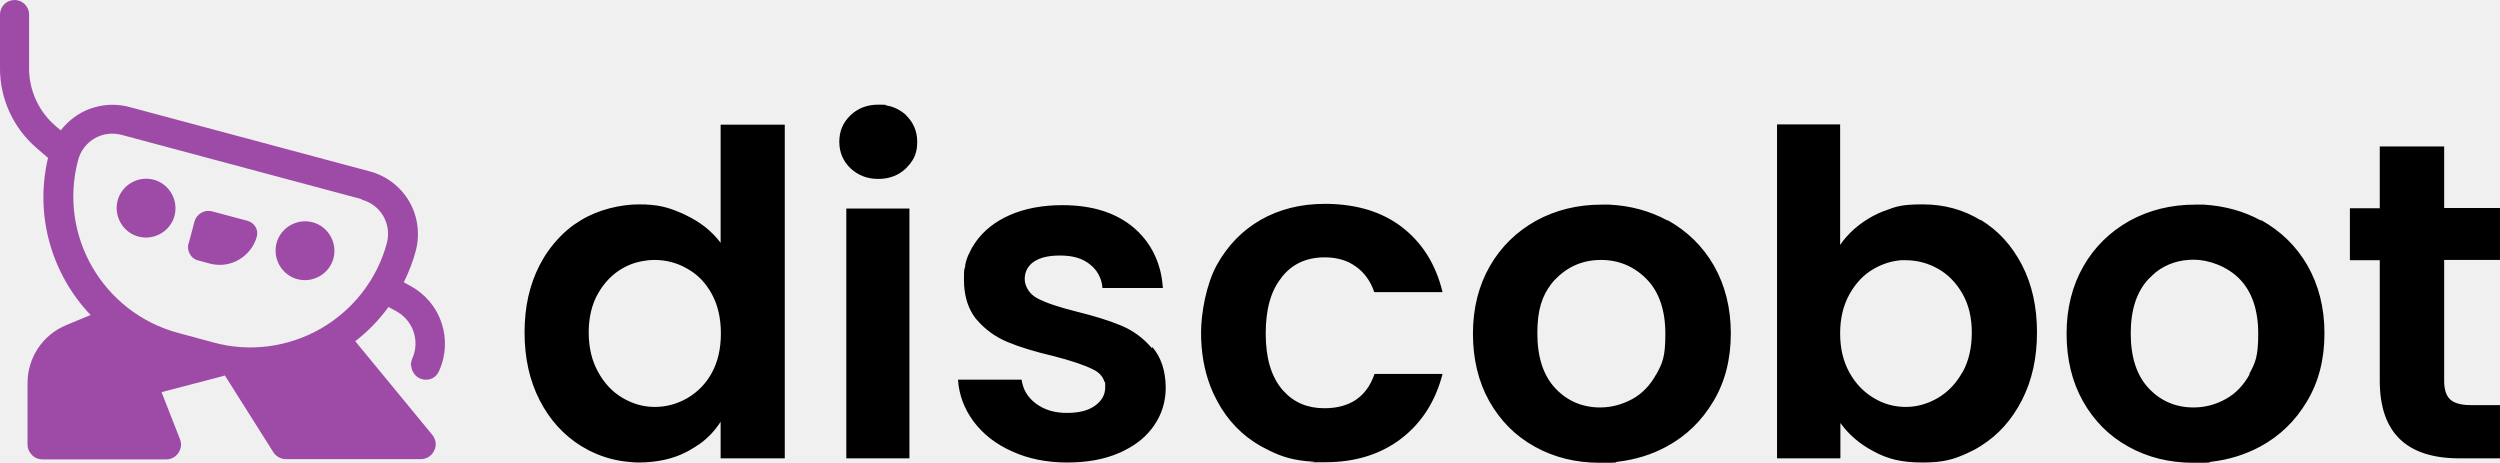
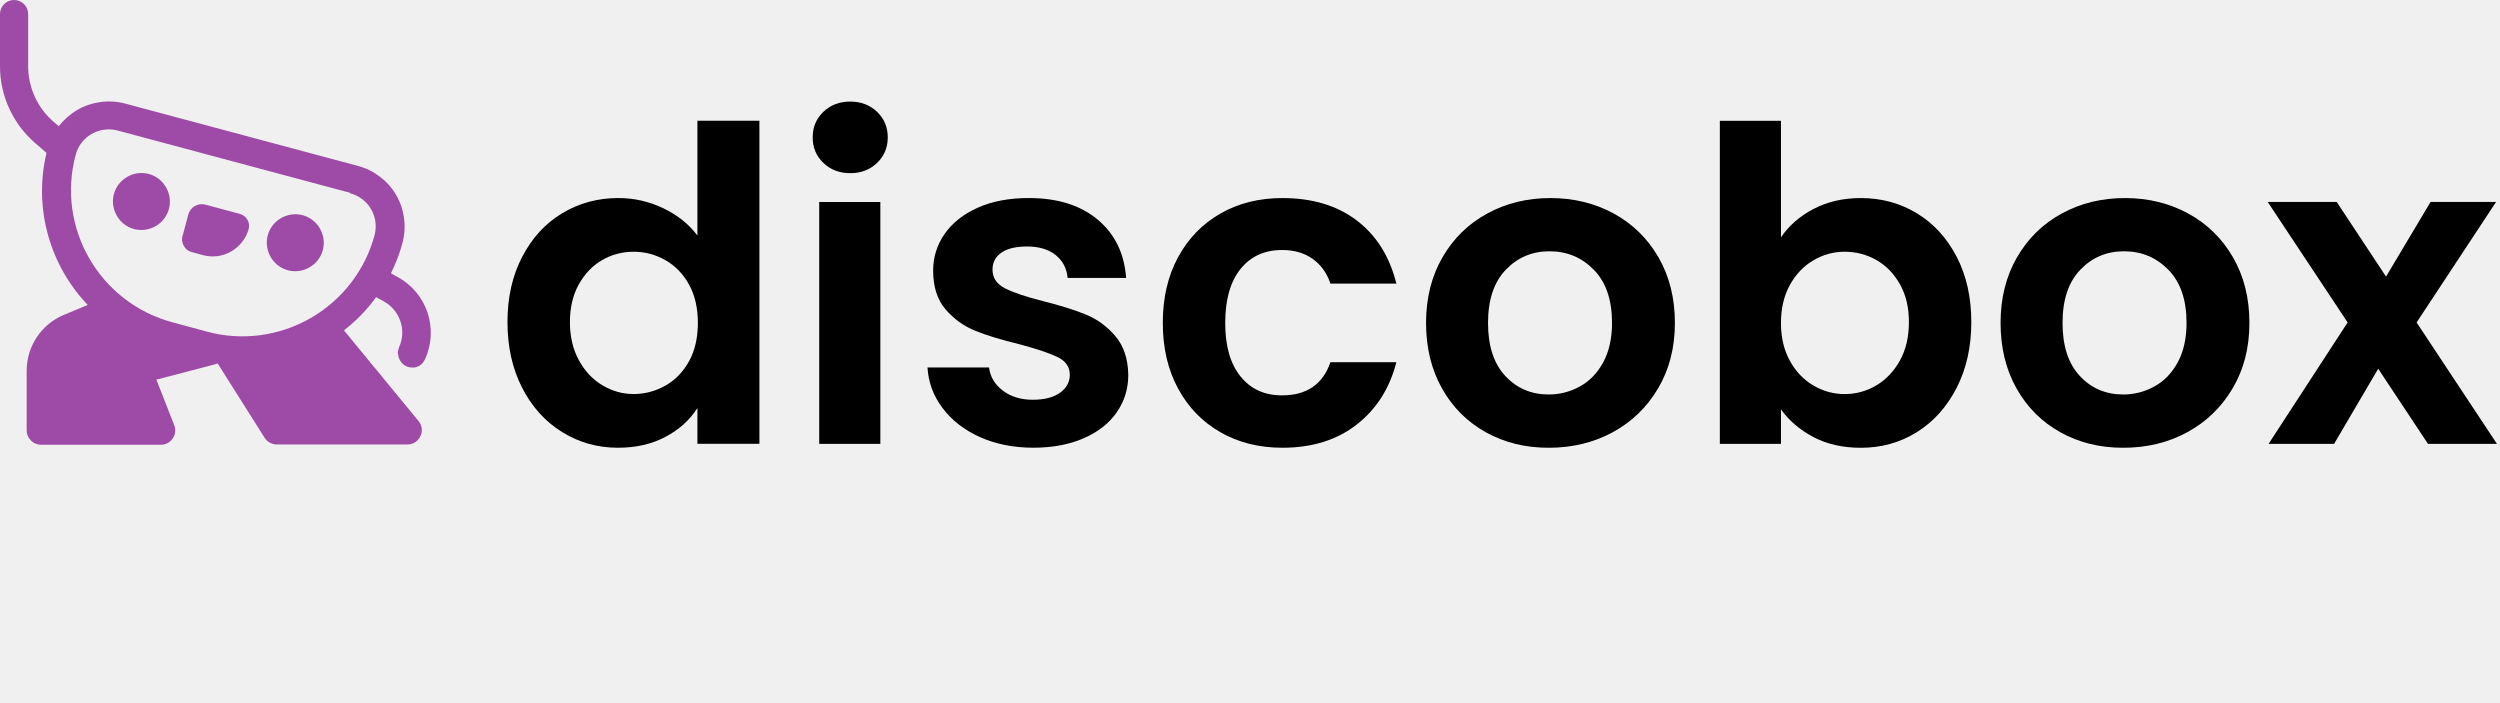
- <svg xmlns="http://www.w3.org/2000/svg" id="Layer_1" version="1.1" viewBox="123.4 193.7 962.7 178.2">
+ <svg xmlns="http://www.w3.org/2000/svg" id="Layer_1" data-name="Layer 1" viewBox="0 0 994.39 279.52">
  <defs>
    <style>
-       .st1 {
-         fill: #fff;
-       }
- 
-       .st1, .st2 {
+       .cls-1 {
+         fill: #9e4aa7;
        fill-rule: evenodd;
-       }
- 
-       .st2 {
-         fill: #9e4aa7;
-       }
- 
-       .st3 {
-         fill: #000;
      }
    </style>
  </defs>
-   <path class="st3" d="M400.9,241.7h0v45.5c-3.4-4.5-7.8-8-13.5-10.7-.7-.4-1.5-.7-2.2-1-4.7-2-8.6-3.1-15.7-3.1s-15.7,2-22.4,6.1c-.7.4-1.3.9-2,1.3-.2.1-.3.2-.5.3,0,0,0,0,0,0-3.9,2.8-7.3,6.3-10.2,10.4-1.2,1.7-2.2,3.4-3.2,5.3h0c-3.9,7.6-5.8,16.1-5.8,25.9s1.9,18.5,5.8,26.1c3.9,7.6,9.2,13.4,15.9,17.6,1,.6,2,1.1,3,1.7,4.3,2.2,9,3.7,13.9,4.3,1.8.2,3.6.4,5.3.4,7.1,0,13.5-1.4,18.9-4.3,1.7-.9,3.2-1.9,4.7-2.9,3.3-2.4,5.9-5.2,8-8.5v14.1h24.7s0,0,0,0v-128.5h-24.7ZM397.5,337.3c-2.3,4.2-5.5,7.4-9.4,9.7-4,2.3-8.2,3.4-12.6,3.4-4.4,0-8.5-1.2-12.4-3.5-3.9-2.3-7-5.6-9.4-10-2.4-4.3-3.6-9.4-3.6-15.2s1.2-10.8,3.6-15c2.4-4.2,5.5-7.4,9.3-9.6,2.4-1.4,4.8-2.3,7.5-2.8,1.6-.3,3.2-.5,4.9-.5,4.5,0,8.8,1.1,12.7,3.4,4,2.2,7.1,5.5,9.4,9.7s3.5,9.3,3.5,15.2-1.2,11-3.5,15.2ZM449.3,274h24.3v96.2h0s-24.3,0-24.3,0v-96.2h0ZM472.3,238.1c2.8,2.7,4.3,6.1,4.3,10.2s-1.1,6.6-3.3,9.1c-.3.4-.7.7-1,1.1-2.8,2.7-6.4,4.1-10.7,4.1s-7.8-1.4-10.7-4.1c-2.8-2.7-4.3-6.1-4.3-10.2s1.4-7.4,4.3-10.2c2.8-2.7,6.4-4.1,10.7-4.1s2.1,0,3.1.3c3,.5,5.5,1.8,7.7,3.8ZM567.2,327.4c3.3,3.9,5,9,5.1,15.4,0,5.6-1.5,10.5-4.6,14.9-2.7,3.9-6.4,7-11.2,9.4-.7.4-1.4.7-2.1,1-5.7,2.5-12.4,3.7-20.1,3.7s-14.9-1.4-21.2-4.3h0c-6.3-2.8-11.2-6.7-14.8-11.5-3.6-4.9-5.6-10.2-6-16.1h0s0,0,0,0h24.5c.5,3.7,2.3,6.8,5.5,9.2,3.2,2.4,7.1,3.6,11.9,3.6s8.3-.9,10.9-2.8c2.6-1.9,3.9-4.2,3.9-7.1s0-1.5-.3-2.1c-.6-2-2.1-3.7-4.5-4.8-3.2-1.6-8.2-3.3-15.2-5.1-7.2-1.7-13.1-3.5-17.6-5.4-4.6-1.9-8.5-4.7-11.8-8.5-.6-.6-1-1.3-1.5-2-2.3-3.6-3.5-8.1-3.5-13.5s.2-3.5.5-5.2c0,0,0-.2,0-.2,0-.1,0-.3,0-.4.4-1.7.9-3.3,1.7-4.7.6-1.4,1.4-2.7,2.3-4,3.1-4.4,7.5-7.9,13.2-10.4,5.7-2.5,12.5-3.8,20.2-3.8,11.5,0,20.6,2.9,27.4,8.6,5.1,4.3,8.5,9.8,10.2,16.3.6,2.2.9,4.5,1.1,7h-23.3c0,0,0-.2,0-.2-.1-1.4-.4-2.6-.9-3.8-.8-2-2.1-3.7-3.9-5.1-2.8-2.3-6.6-3.4-11.4-3.4s-7.8.8-10.2,2.4c-.3.2-.6.4-.8.6-1.8,1.6-2.7,3.6-2.7,6.1s1.6,5.7,4.9,7.4c3.2,1.7,8.3,3.4,15.1,5.1,6.9,1.7,12.7,3.5,17.2,5.4,4.5,1.9,8.4,4.7,11.7,8.6ZM616.9,300.6c-4.1,5-6.1,12.2-6.1,21.5s2,16.2,6.1,21.3c.2.3.5.6.8.9,4,4.4,9.2,6.6,15.7,6.6,9.8,0,16.3-4.4,19.3-13.2h26.2s0,0,0,0h0c-2.7,10.4-7.9,18.7-15.8,24.8-7.9,6.1-17.7,9.2-29.5,9.2s-2.8,0-4.2-.2c-7.7-.4-12.5-1.9-17.6-4.5-1-.5-1.9-1-2.9-1.5-7.2-4.1-12.8-9.9-16.8-17.4-1-1.9-1.9-3.8-2.7-5.9-2.3-6.1-3.5-12.9-3.5-20.4s2-18.7,6.1-26.1h0c4.1-7.4,9.7-13.2,16.8-17.3,7.2-4.1,15.4-6.2,24.7-6.2s.8,0,1.1,0c11.5.2,21,3.1,28.6,8.9,7.8,6,13.1,14.3,15.7,25.1h-26.2s0,0,0,0h-.1c-1.4-4.2-3.7-7.4-7-9.8-.8-.6-1.7-1.1-2.6-1.6-2.7-1.3-5.9-2-9.5-2-6.9,0-12.5,2.5-16.5,7.6ZM765.5,278.6c-6.8-3.7-14.3-5.7-22.4-6.1-1,0-2,0-3,0-9.3,0-17.7,2.1-25.2,6.2-7.5,4.2-13.5,10-17.8,17.5s-6.5,16.2-6.5,26,2.1,18.5,6.3,26c4.3,7.6,10.1,13.4,17.5,17.5,7.4,4.1,15.7,6.2,25,6.2s4.7-.1,7-.4c6.7-.8,13-2.7,18.7-5.8,7.6-4.1,13.6-9.9,18.1-17.5,4.5-7.5,6.7-16.2,6.7-26.1s-2.2-18.5-6.5-26.1c-4.3-7.5-10.3-13.3-17.8-17.5ZM761.2,337.8c-2.3,4.2-5.4,7.5-9.3,9.6h0c-3.9,2.1-8,3.2-12.3,3.2-6.9,0-12.7-2.5-17.3-7.4-4.6-4.9-6.9-12-6.9-21.1s1.8-14.4,5.4-19.1c.5-.6,1-1.3,1.6-1.8,4.7-4.9,10.6-7.4,17.5-7.4s12.8,2.5,17.6,7.4c4.8,4.9,7.2,12,7.2,21.1s-1.2,11.3-3.5,15.6ZM886.1,278.5c-6.7-4.1-14.1-6.1-22.3-6.1s-10.2.8-14.7,2.5c-1.5.5-2.9,1.2-4.3,1.9h0c-5.4,2.9-9.7,6.7-12.8,11.2v-46.4h-24.3c0,.1,0,.1,0,.1v128.5h24.3c0-.1.1-.1.1-.1v-13.5c3.2,4.4,7.4,8.1,12.8,10.9,5.3,2.9,10.6,4.3,18.8,4.3s12-1.2,17.3-3.6c1.8-.8,3.5-1.7,5.2-2.8,6.7-4.2,11.9-10,15.8-17.6,3.9-7.6,5.8-16.3,5.8-26.1s-1.9-18.5-5.8-26c-3.9-7.5-9.1-13.2-15.8-17.3ZM879.1,337c-2.4,4.3-5.5,7.6-9.4,9.9-3.9,2.3-8.1,3.5-12.4,3.5-4.4,0-8.5-1.1-12.3-3.4-3.9-2.3-7-5.5-9.4-9.8-2.4-4.3-3.6-9.3-3.6-15.1s1.2-10.8,3.6-15.1c2.4-4.3,5.5-7.6,9.4-9.8,3.3-1.9,6.8-3,10.5-3.3.5,0,1.1,0,1.6,0,4.5,0,8.7,1.1,12.6,3.3,3.9,2.2,7,5.4,9.4,9.6,2.4,4.2,3.6,9.1,3.6,15s-1.2,11-3.6,15.3ZM994,278.6c-6.6-3.6-13.9-5.6-21.9-6.1-1.1,0-2.3,0-3.4,0-9.3,0-17.7,2.1-25.2,6.2-7.5,4.2-13.5,10-17.8,17.5s-6.5,16.2-6.5,26,2.1,18.5,6.3,26c4.3,7.6,10.1,13.4,17.5,17.5h0c7.4,4.1,15.7,6.2,25,6.2s4.7-.1,7-.4c6.7-.8,12.9-2.7,18.7-5.8,7.6-4.1,13.6-9.9,18.1-17.5,4.5-7.5,6.7-16.2,6.7-26.1s-2.2-18.5-6.5-26.1c-4.3-7.5-10.3-13.3-17.8-17.5ZM989.7,337.8c-2.3,4.2-5.4,7.5-9.3,9.6h0c-3.8,2.1-7.9,3.2-12.3,3.2-6.9,0-12.7-2.5-17.3-7.4-4.6-4.9-6.9-12-6.9-21.1s2.3-16.2,7-21.1c.9-.9,1.8-1.7,2.7-2.5,4.1-3.2,9-4.8,14.6-4.8s12.8,2.5,17.6,7.4c4.8,4.9,7.2,12,7.2,21.1s-1.2,11.3-3.5,15.6ZM1064.6,293.9v46.6c0,3.2.8,5.6,2.3,7,1.5,1.4,4.1,2.2,7.8,2.2h11.1s.3,0,.3,0v20.5h-.3s-15.3,0-15.3,0c-20.5,0-30.7-10-30.7-29.9v-46.4h-11.2s-.3,0-.3,0v-20h11.5v-23.8h24.5c0,0,.3,0,.3,0v23.7h21.2c0,0,.3,0,.3,0v20h-21.5Z" />
-   <path class="st2" d="M281.6,334.3c0-.8.3-1.9.5-2.4,3.1-6.7.5-14.7-6-18.3l-3.1-1.7c-3.6,5-7.9,9.4-12.8,13.2l29.7,36.1c1.4,1.7,1.7,4.1.7,6-.9,2-2.9,3.3-5.1,3.3h-52c-1.9,0-3.8-1-4.8-2.6l-18.7-29.6h-.2c-.4.2-.8.3-1.2.4l-23,6,7.1,18.1c.7,1.8.5,3.7-.6,5.3-1.1,1.6-2.8,2.5-4.7,2.5h-47.7c-1.5,0-3-.6-4-1.7-1.1-1.1-1.7-2.5-1.7-4v-23.7c0-9.8,5.9-18.6,14.9-22.3l9.4-3.9c-14.9-15.6-21.7-38.2-16.4-60.5l-4.3-3.7c-9-7.7-14.2-18.9-14.2-30.7v-20.8c0-3.1,2.5-5.6,5.6-5.6s5.6,2.5,5.6,5.6v20.8c0,8.5,3.8,16.7,10.3,22.2l1.9,1.6c2-2.6,4.5-4.8,7.4-6.5h0c5.7-3.3,12.6-4.2,19-2.5l92.6,24.8c6.4,1.7,11.9,5.9,15.2,11.6q2.2,3.8,0,0c3.3,5.7,4.2,12.6,2.5,19-1.1,4.2-2.7,8.2-4.6,12.1l2.7,1.5c11.7,6.4,16.4,20.7,10.8,32.8-1.7,3.6-5.1,3.2-5.1,3.2-3.1,0-5.4-2.5-5.6-5.6h-.1ZM262.7,270.6c3.5.9,6.5,3.2,8.3,6.3s2.3,6.8,1.4,10.3c-3.7,13.9-12.9,25.8-25.4,33h0c-12.5,7.2-27.4,9.2-41.3,5.4l-13.7-3.7c-29-7.8-46.3-37.6-38.5-66.6.9-3.5,3.2-6.5,6.3-8.3s6.8-2.3,10.3-1.4l92.6,24.8v.2Z" />
-   <path class="st2" d="M243.8,279.3c-6-1.6-12.3,2-13.9,8-1.6,6,2,12.3,8,13.9s12.3-2,13.9-8-2-12.3-8-13.9Z" />
-   <path class="st2" d="M196,287.4c-.4,1.4-.2,2.9.5,4.1.7,1.3,1.9,2.2,3.3,2.5l4.4,1.2c3.8,1,7.8.5,11.2-1.5s5.9-5.2,6.9-8.9c.3-1.2.2-2.6-.5-3.7-.6-1.1-1.7-1.9-2.9-2.3l-13.8-3.7c-3-.8-6,1-6.8,3.9-.7,2.6-1.5,5.7-2.2,8.3h0Z" />
-   <path class="st2" d="M182.6,262.9c6,1.6,9.6,7.9,8,13.9s-7.9,9.6-13.9,8h0c-6-1.6-9.6-7.9-8-13.9s7.9-9.6,13.9-8h0Z" />
+   <g>
+     <path d="M207.68,102.22c3.88-7.52,9.17-13.31,15.89-17.37,6.71-4.05,14.18-6.08,22.4-6.08,6.25,0,12.21,1.36,17.89,4.08,5.67,2.72,10.19,6.34,13.54,10.85v-45.67h24.66v128.5h-24.66v-14.24c-3.01,4.75-7.24,8.57-12.68,11.46-5.44,2.89-11.75,4.34-18.93,4.34-8.1,0-15.51-2.08-22.23-6.25-6.72-4.17-12.01-10.04-15.89-17.63-3.88-7.58-5.82-16.29-5.82-26.13s1.94-18.35,5.82-25.87ZM274.1,113.24c-2.32-4.22-5.44-7.47-9.38-9.72-3.94-2.26-8.16-3.39-12.68-3.39s-8.68,1.1-12.5,3.3c-3.82,2.2-6.92,5.41-9.29,9.64-2.37,4.23-3.56,9.23-3.56,15.02s1.19,10.85,3.56,15.19c2.37,4.34,5.5,7.67,9.38,9.98,3.88,2.32,8.02,3.47,12.42,3.47s8.74-1.13,12.68-3.39c3.93-2.26,7.06-5.5,9.38-9.72,2.31-4.22,3.47-9.29,3.47-15.19s-1.16-10.97-3.47-15.19Z" />
+     <path d="M327.5,64.8c-2.84-2.72-4.25-6.1-4.25-10.16s1.42-7.44,4.25-10.16c2.84-2.72,6.4-4.08,10.68-4.08s7.84,1.36,10.68,4.08c2.84,2.72,4.25,6.11,4.25,10.16s-1.42,7.44-4.25,10.16c-2.84,2.72-6.4,4.08-10.68,4.08s-7.84-1.36-10.68-4.08ZM350.16,80.34v96.2h-24.31v-96.2h24.31Z" />
+     <path d="M389.75,173.85c-6.25-2.84-11.2-6.69-14.85-11.55-3.65-4.86-5.64-10.25-5.99-16.15h24.48c.46,3.71,2.28,6.77,5.47,9.2,3.18,2.43,7.15,3.65,11.9,3.65s8.25-.93,10.85-2.78c2.6-1.85,3.91-4.22,3.91-7.12,0-3.13-1.59-5.47-4.78-7.03-3.19-1.56-8.25-3.27-15.19-5.12-7.18-1.74-13.05-3.53-17.63-5.38-4.57-1.85-8.51-4.69-11.81-8.51s-4.95-8.97-4.95-15.46c0-5.32,1.53-10.19,4.6-14.59,3.07-4.4,7.47-7.87,13.2-10.42,5.73-2.55,12.47-3.82,20.23-3.82,11.46,0,20.6,2.87,27.44,8.6,6.83,5.73,10.59,13.46,11.29,23.18h-23.27c-.35-3.82-1.94-6.86-4.78-9.12-2.84-2.26-6.63-3.39-11.37-3.39-4.4,0-7.79.81-10.16,2.43-2.37,1.62-3.56,3.88-3.56,6.77,0,3.24,1.62,5.7,4.86,7.38,3.24,1.68,8.28,3.39,15.11,5.12,6.95,1.74,12.68,3.53,17.19,5.38,4.51,1.85,8.42,4.72,11.72,8.6,3.3,3.88,5.01,9,5.12,15.37,0,5.56-1.54,10.54-4.6,14.93-3.07,4.4-7.47,7.84-13.2,10.33s-12.42,3.73-20.06,3.73-14.93-1.42-21.19-4.25Z" />
+     <path d="M468.59,102.3c4.05-7.47,9.67-13.25,16.84-17.36,7.18-4.11,15.4-6.16,24.66-6.16,11.92,0,21.79,2.98,29.61,8.94,7.81,5.96,13.05,14.33,15.71,25.09h-26.22c-1.39-4.17-3.73-7.44-7.03-9.81-3.3-2.37-7.38-3.56-12.24-3.56-6.95,0-12.45,2.52-16.5,7.55-4.05,5.04-6.08,12.19-6.08,21.45s2.02,16.24,6.08,21.27c4.05,5.04,9.55,7.55,16.5,7.55,9.84,0,16.26-4.4,19.27-13.2h26.22c-2.66,10.42-7.93,18.7-15.8,24.83-7.87,6.14-17.71,9.2-29.52,9.2-9.26,0-17.48-2.05-24.66-6.16-7.18-4.11-12.79-9.9-16.84-17.37-4.05-7.47-6.08-16.18-6.08-26.13s2.02-18.67,6.08-26.13Z" />
+     <path d="M591.01,171.94c-7.41-4.11-13.23-9.93-17.45-17.45-4.23-7.52-6.34-16.21-6.34-26.05s2.17-18.52,6.51-26.05c4.34-7.52,10.27-13.34,17.8-17.45,7.52-4.11,15.92-6.16,25.18-6.16s17.65,2.06,25.18,6.16c7.52,4.11,13.46,9.93,17.8,17.45,4.34,7.53,6.51,16.21,6.51,26.05s-2.23,18.52-6.69,26.05c-4.46,7.53-10.48,13.34-18.06,17.45-7.58,4.11-16.06,6.16-25.44,6.16s-17.6-2.05-25.01-6.16ZM628.43,153.7c3.88-2.14,6.97-5.35,9.29-9.64,2.31-4.28,3.47-9.49,3.47-15.63,0-9.14-2.4-16.18-7.21-21.1-4.81-4.92-10.68-7.38-17.63-7.38s-12.76,2.46-17.45,7.38c-4.69,4.92-7.03,11.95-7.03,21.1s2.28,16.18,6.86,21.1c4.57,4.92,10.33,7.38,17.28,7.38,4.4,0,8.54-1.07,12.42-3.21Z" />
+     <path d="M721.33,83.12c5.5-2.89,11.78-4.34,18.84-4.34,8.22,0,15.66,2.03,22.31,6.08,6.66,4.05,11.92,9.81,15.8,17.28,3.88,7.47,5.82,16.12,5.82,25.96s-1.94,18.55-5.82,26.13c-3.88,7.58-9.15,13.46-15.8,17.63-6.66,4.17-14.09,6.25-22.31,6.25-7.18,0-13.46-1.42-18.84-4.25-5.38-2.84-9.7-6.51-12.94-11.03v13.72h-24.31V48.04h24.31v46.36c3.13-4.63,7.44-8.39,12.94-11.29ZM755.72,113.07c-2.38-4.22-5.5-7.44-9.38-9.64-3.88-2.2-8.07-3.3-12.59-3.3s-8.54,1.13-12.42,3.39c-3.88,2.26-7.01,5.53-9.38,9.81-2.37,4.28-3.56,9.32-3.56,15.11s1.19,10.83,3.56,15.11c2.37,4.28,5.5,7.55,9.38,9.81,3.88,2.26,8.01,3.39,12.42,3.39s8.71-1.16,12.59-3.47c3.88-2.31,7-5.61,9.38-9.9,2.37-4.28,3.56-9.38,3.56-15.28s-1.19-10.79-3.56-15.02Z" />
+     <path d="M819.53,171.94c-7.41-4.11-13.23-9.93-17.45-17.45-4.23-7.52-6.34-16.21-6.34-26.05s2.17-18.52,6.51-26.05c4.34-7.52,10.27-13.34,17.8-17.45,7.52-4.11,15.92-6.16,25.18-6.16s17.65,2.06,25.18,6.16c7.52,4.11,13.46,9.93,17.8,17.45,4.34,7.53,6.51,16.21,6.51,26.05s-2.23,18.52-6.69,26.05c-4.46,7.53-10.48,13.34-18.06,17.45-7.58,4.11-16.06,6.16-25.44,6.16s-17.6-2.05-25.01-6.16ZM856.95,153.7c3.88-2.14,6.97-5.35,9.29-9.64,2.31-4.28,3.47-9.49,3.47-15.63,0-9.14-2.4-16.18-7.21-21.1-4.81-4.92-10.68-7.38-17.63-7.38s-12.76,2.46-17.45,7.38c-4.69,4.92-7.03,11.95-7.03,21.1s2.28,16.18,6.86,21.1c4.57,4.92,10.33,7.38,17.28,7.38,4.4,0,8.54-1.07,12.42-3.21Z" />
+     <path d="M965.74,176.54l-19.8-29.87-17.54,29.87h-26.05l31.43-48.28-31.78-47.93h27.44l19.62,29.69,17.71-29.69h26.05l-31.6,47.93,31.95,48.28h-27.44Z" />
+   </g>
+   <g id="robot-863">
+     <path class="cls-1" d="M158.2,140.6c0-.8.3-1.9.5-2.4,3.1-6.7.5-14.7-6-18.3l-3.1-1.7c-3.6,5-7.9,9.4-12.8,13.2l29.7,36.1c1.4,1.7,1.7,4.1.7,6-.9,2-2.9,3.3-5.1,3.3h-52c-1.9,0-3.8-1-4.8-2.6l-18.7-29.6h-.2c-.4.2-.8.3-1.2.4l-23,6,7.1,18.1c.7,1.8.5,3.7-.6,5.3-1.1,1.6-2.8,2.5-4.7,2.5H16.3c-1.5,0-3-.6-4-1.7-1.1-1.1-1.7-2.5-1.7-4v-23.7c0-9.8,5.9-18.6,14.9-22.3l9.4-3.9c-14.9-15.6-21.7-38.2-16.4-60.5l-4.3-3.7C5.2,49.4,0,38.2,0,26.4V5.6C0,2.5,2.5,0,5.6,0s5.6,2.5,5.6,5.6v20.8c0,8.5,3.8,16.7,10.3,22.2l1.9,1.6c2-2.6,4.5-4.8,7.4-6.5h0c5.7-3.3,12.6-4.2,19-2.5l92.6,24.8c6.4,1.7,11.9,5.9,15.2,11.6q1.47,2.53,0,0c3.3,5.7,4.2,12.6,2.5,19-1.1,4.2-2.7,8.2-4.6,12.1l2.7,1.5c11.7,6.4,16.4,20.7,10.8,32.8-1.7,3.6-5.1,3.2-5.1,3.2-3.1,0-5.4-2.5-5.6-5.6h-.1ZM139.3,76.9c3.5.9,6.5,3.2,8.3,6.3s2.3,6.8,1.4,10.3c-3.7,13.9-12.9,25.8-25.4,33h0c-12.5,7.2-27.4,9.2-41.3,5.4l-13.7-3.7c-29-7.8-46.3-37.6-38.5-66.6.9-3.5,3.2-6.5,6.3-8.3s6.8-2.3,10.3-1.4l92.6,24.8v.2h0ZM120.4,85.6c-6-1.6-12.3,2-13.9,8-1.6,6,2,12.3,8,13.9s12.3-2,13.9-8-2-12.3-8-13.9ZM72.6,93.7c-.4,1.4-.2,2.9.5,4.1.7,1.3,1.9,2.2,3.3,2.5l4.4,1.2c3.8,1,7.8.5,11.2-1.5s5.9-5.2,6.9-8.9c.3-1.2.2-2.6-.5-3.7-.6-1.1-1.7-1.9-2.9-2.3l-13.8-3.7c-3-.8-6,1-6.8,3.9-.7,2.6-1.5,5.7-2.2,8.3h0l-.1.1ZM59.2,69.2c6,1.6,9.6,7.9,8,13.9s-7.9,9.6-13.9,8h0c-6-1.6-9.6-7.9-8-13.9s7.9-9.6,13.9-8h0Z" />
+   </g>
</svg>
